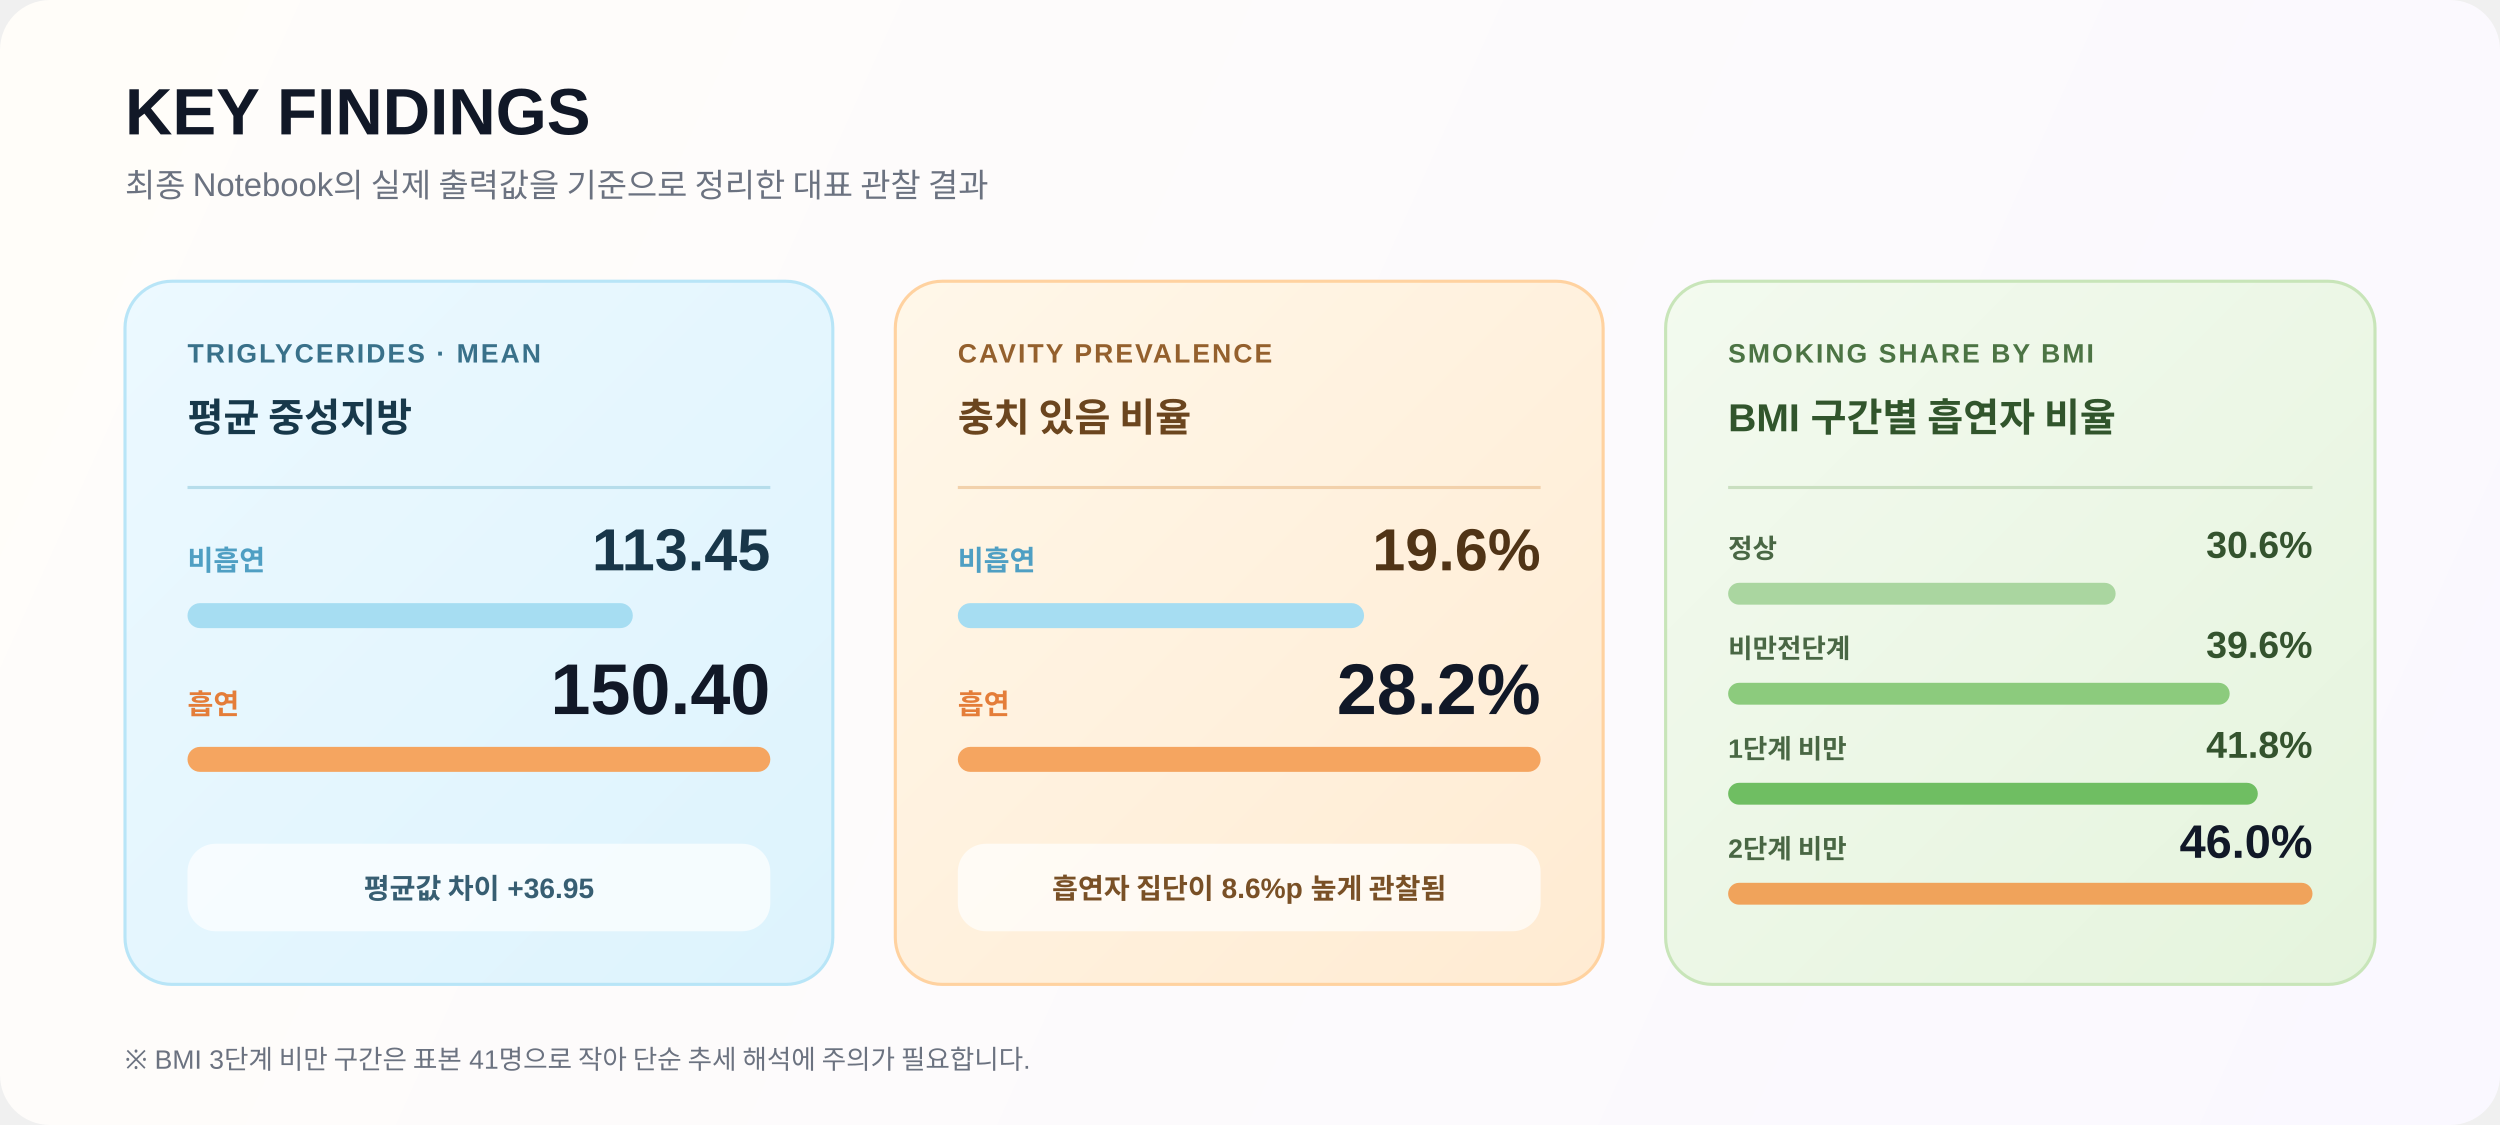
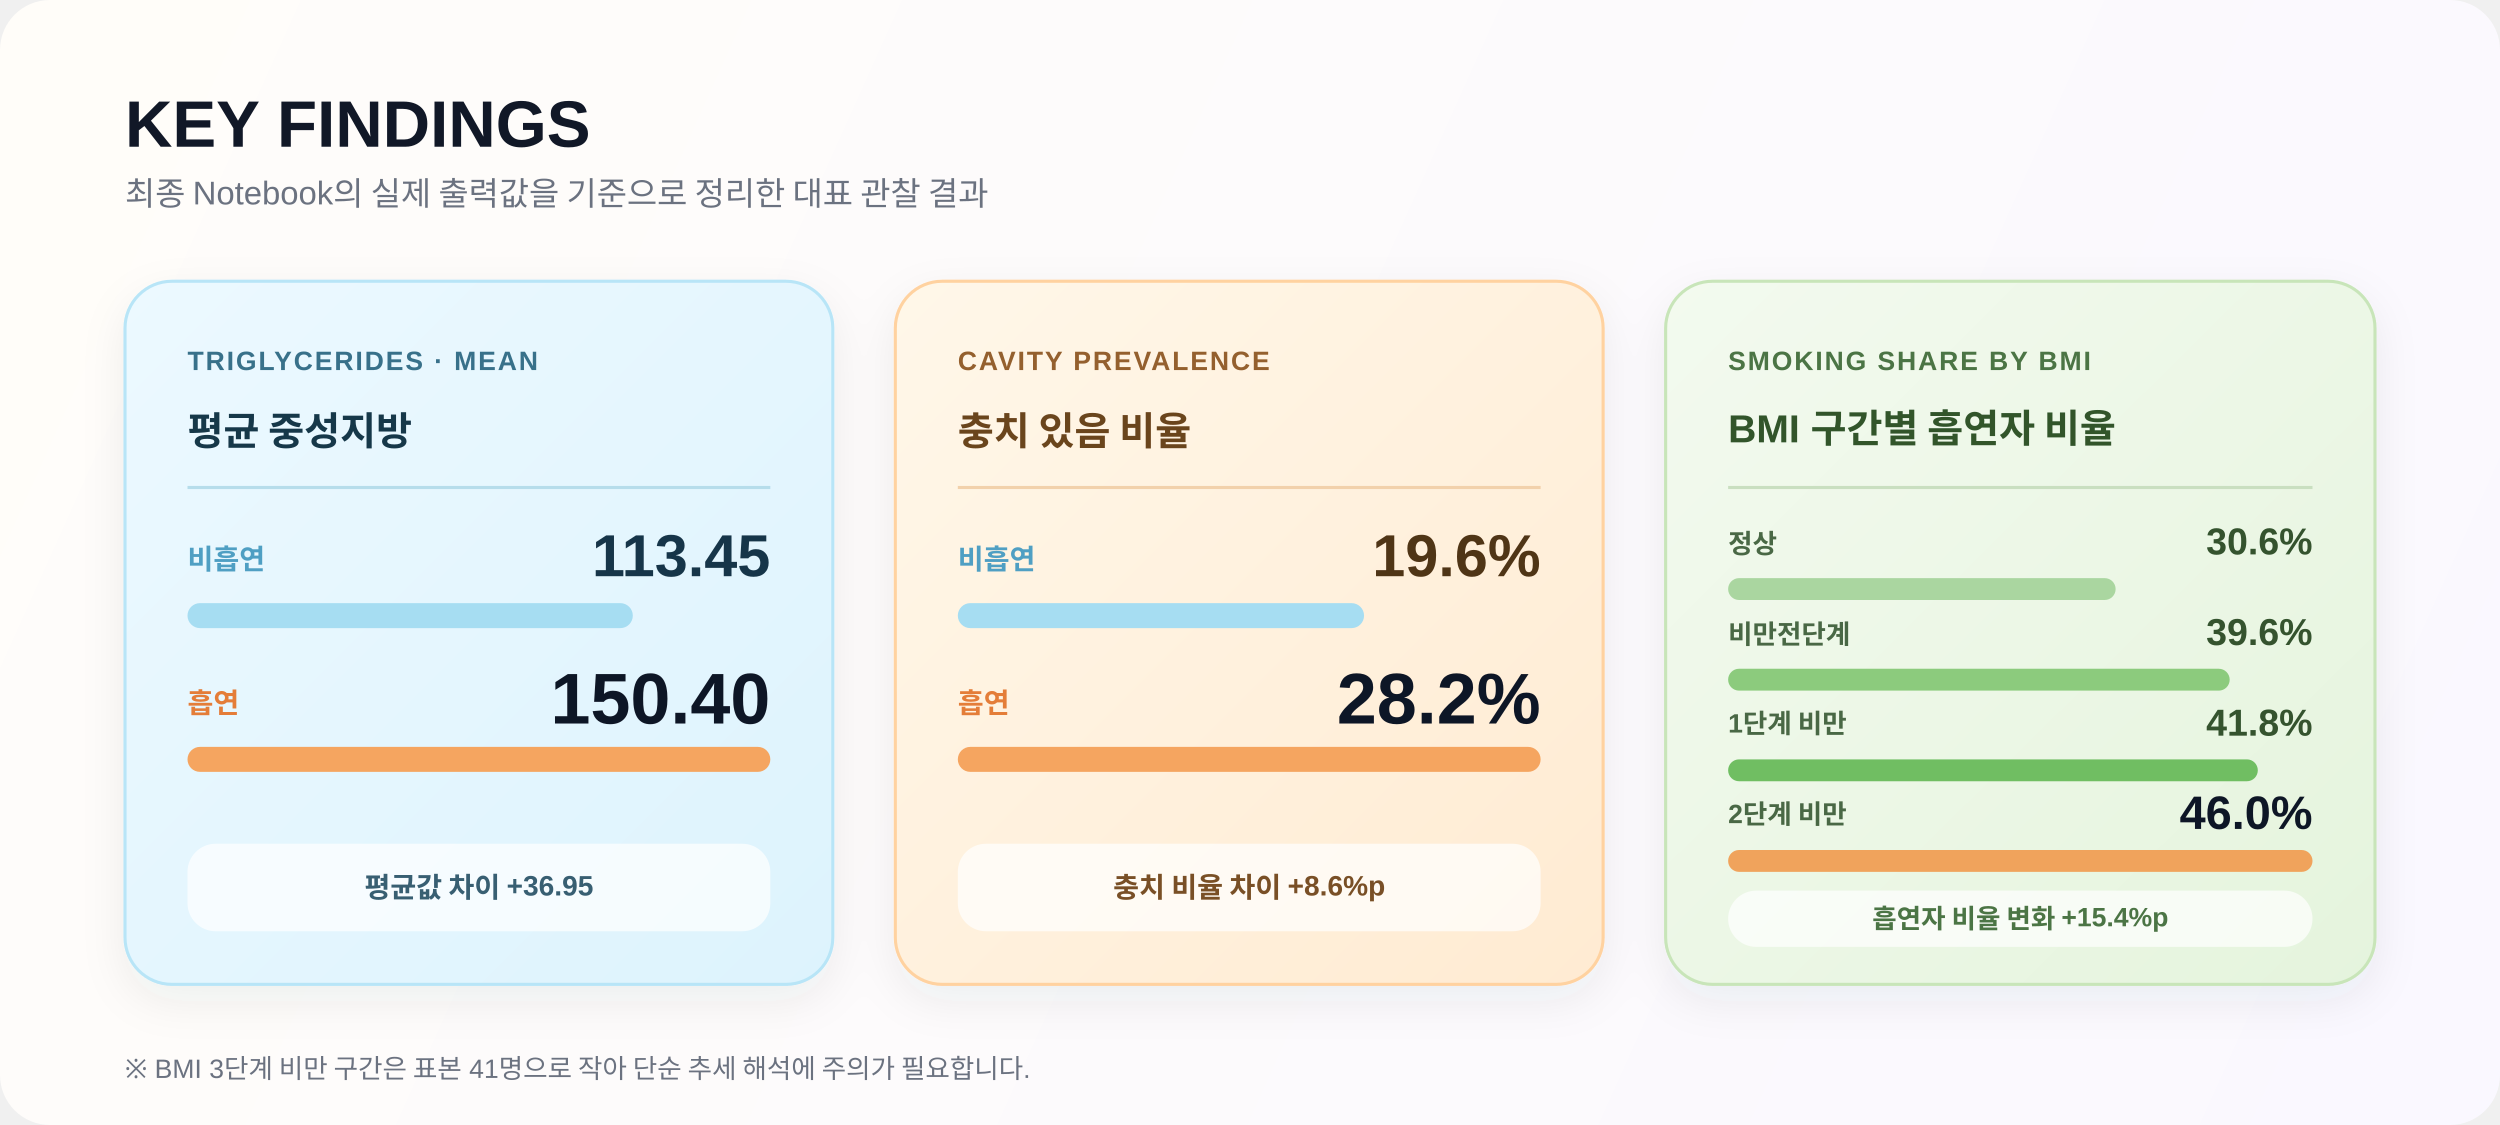
<svg xmlns="http://www.w3.org/2000/svg" width="1600" height="720" viewBox="0 0 1600 720" role="img" aria-labelledby="title desc">
  <defs>
    <linearGradient id="bg" x1="0" y1="0" x2="1600" y2="720" gradientUnits="userSpaceOnUse">
-       <stop offset="0" stop-color="#FFFDF9" />
+       <stop stop-color="#FFFDF9" />
      <stop offset="1" stop-color="#FAF8FF" />
    </linearGradient>
    <linearGradient id="blueCard" x1="0" y1="0" x2="1" y2="1">
-       <stop offset="0" stop-color="#ECF9FF" />
+       <stop stop-color="#ECF9FF" />
      <stop offset="1" stop-color="#DDF3FD" />
    </linearGradient>
    <linearGradient id="orangeCard" x1="0" y1="0" x2="1" y2="1">
-       <stop offset="0" stop-color="#FFF7E9" />
+       <stop stop-color="#FFF7E9" />
      <stop offset="1" stop-color="#FFEBD2" />
    </linearGradient>
    <linearGradient id="greenCard" x1="0" y1="0" x2="1" y2="1">
-       <stop offset="0" stop-color="#F3FAEF" />
+       <stop stop-color="#F3FAEF" />
      <stop offset="1" stop-color="#E5F4DD" />
    </linearGradient>
+     <filter id="shadow" x="-20%" y="-20%" width="140%" height="160%">
+       <feDropShadow dx="0" dy="10" stdDeviation="14" flood-color="#334155" flood-opacity="0.07" />
+     </filter>
  </defs>
  <rect width="1600" height="720" rx="32" fill="url(#bg)" />
-   <text x="80" y="86" font-family="Arial, 'Noto Sans KR', sans-serif" font-size="42" font-weight="800" fill="#111827">KEY FINDINGS</text>
-   <text x="80" y="126" font-family="Arial, 'Noto Sans KR', sans-serif" font-size="21" fill="#6B7280">최종 Notebook의 실제 출력값을 기준으로 정리한 대표 관찰 결과</text>
-   <g>
-     <rect x="80" y="180" width="453" height="450" rx="30" fill="url(#blueCard)" stroke="#B8E5F7" stroke-width="2" />
-     <text x="120" y="232" font-family="Arial, 'Noto Sans KR', sans-serif" font-size="17" font-weight="700" letter-spacing="1.3" fill="#39718A">TRIGLYCERIDES · MEAN</text>
-     <text x="120" y="276" font-family="Arial, 'Noto Sans KR', sans-serif" font-size="25" font-weight="800" fill="#17384A">평균 중성지방</text>
-     <line x1="120" y1="312" x2="493" y2="312" stroke="#B6DDEB" stroke-width="2" />
-     <text x="120" y="365" font-family="Arial, 'Noto Sans KR', sans-serif" font-size="18" font-weight="700" fill="#4F9FC3">비흡연</text>
-     <text x="493" y="365" text-anchor="end" font-family="Arial, 'Noto Sans KR', sans-serif" font-size="38" font-weight="800" fill="#183649">113.45</text>
-     <rect x="120" y="386" width="285" height="16" rx="8" fill="#A6DDF2" />
-     <text x="120" y="457" font-family="Arial, 'Noto Sans KR', sans-serif" font-size="18" font-weight="700" fill="#E47D39">흡연</text>
-     <text x="493" y="457" text-anchor="end" font-family="Arial, 'Noto Sans KR', sans-serif" font-size="46" font-weight="800" fill="#111827">150.40</text>
-     <rect x="120" y="478" width="373" height="16" rx="8" fill="#F5A560" />
-     <rect x="120" y="540" width="373" height="56" rx="18" fill="#FFFFFF" fill-opacity="0.68" />
-     <text x="306.5" y="575" text-anchor="middle" font-family="Arial, 'Noto Sans KR', sans-serif" font-size="18" font-weight="700" fill="#375E72">평균값 차이 +36.95</text>
-     <rect x="573" y="180" width="453" height="450" rx="30" fill="url(#orangeCard)" stroke="#FFD2A0" stroke-width="2" />
-     <text x="613" y="232" font-family="Arial, 'Noto Sans KR', sans-serif" font-size="17" font-weight="700" letter-spacing="1.3" fill="#94602D">CAVITY PREVALENCE</text>
-     <text x="613" y="276" font-family="Arial, 'Noto Sans KR', sans-serif" font-size="25" font-weight="800" fill="#6B451E">충치 있음 비율</text>
-     <line x1="613" y1="312" x2="986" y2="312" stroke="#F2D1AB" stroke-width="2" />
-     <text x="613" y="365" font-family="Arial, 'Noto Sans KR', sans-serif" font-size="18" font-weight="700" fill="#4F9FC3">비흡연</text>
-     <text x="986" y="365" text-anchor="end" font-family="Arial, 'Noto Sans KR', sans-serif" font-size="38" font-weight="800" fill="#503416">19.6%</text>
-     <rect x="613" y="386" width="260" height="16" rx="8" fill="#A6DDF2" />
-     <text x="613" y="457" font-family="Arial, 'Noto Sans KR', sans-serif" font-size="18" font-weight="700" fill="#E47D39">흡연</text>
-     <text x="986" y="457" text-anchor="end" font-family="Arial, 'Noto Sans KR', sans-serif" font-size="46" font-weight="800" fill="#111827">28.2%</text>
-     <rect x="613" y="478" width="373" height="16" rx="8" fill="#F5A560" />
-     <rect x="613" y="540" width="373" height="56" rx="18" fill="#FFFFFF" fill-opacity="0.68" />
-     <text x="799.5" y="575" text-anchor="middle" font-family="Arial, 'Noto Sans KR', sans-serif" font-size="18" font-weight="700" fill="#795026">흡연자 집단이 8.6%p 높게 관찰됨</text>
-     <rect x="1066" y="180" width="454" height="450" rx="30" fill="url(#greenCard)" stroke="#C8E5B9" stroke-width="2" />
-     <text x="1106" y="232" font-family="Arial, 'Noto Sans KR', sans-serif" font-size="17" font-weight="700" letter-spacing="1.3" fill="#4C7444">SMOKING SHARE BY BMI</text>
-     <text x="1106" y="276" font-family="Arial, 'Noto Sans KR', sans-serif" font-size="25" font-weight="800" fill="#31552C">BMI 구간별 흡연자 비율</text>
-     <line x1="1106" y1="312" x2="1480" y2="312" stroke="#C9DFC0" stroke-width="2" />
-     <g font-family="Arial, 'Noto Sans KR', sans-serif">
-       <text x="1106" y="357" font-size="17" font-weight="700" fill="#496744">정상</text>
-       <text x="1480" y="357" text-anchor="end" font-size="24" font-weight="800" fill="#34532E">30.6%</text>
-       <rect x="1106" y="373" width="248" height="14" rx="7" fill="#AAD6A0" />
-       <text x="1106" y="421" font-size="17" font-weight="700" fill="#496744">비만전단계</text>
-       <text x="1480" y="421" text-anchor="end" font-size="24" font-weight="800" fill="#34532E">39.6%</text>
-       <rect x="1106" y="437" width="321" height="14" rx="7" fill="#8CCB7D" />
-       <text x="1106" y="485" font-size="17" font-weight="700" fill="#496744">1단계 비만</text>
-       <text x="1480" y="485" text-anchor="end" font-size="24" font-weight="800" fill="#34532E">41.8%</text>
-       <rect x="1106" y="501" width="339" height="14" rx="7" fill="#6FBE62" />
-       <text x="1106" y="549" font-size="17" font-weight="700" fill="#496744">2단계 비만</text>
-       <text x="1480" y="549" text-anchor="end" font-size="30" font-weight="800" fill="#111827">46.0%</text>
-       <rect x="1106" y="565" width="374" height="14" rx="7" fill="#F0A35B" />
+   <text x="80" y="82" dominant-baseline="middle" font-family="Arial, sans-serif" font-size="42" font-weight="800" fill="#111827">KEY FINDINGS</text>
+   <text x="80" y="124" dominant-baseline="middle" font-family="'NanumSquare', 'Apple SD Gothic Neo', 'Malgun Gothic', Arial, sans-serif" font-size="21" fill="#6B7280">최종 Notebook의 실제 출력값을 기준으로 정리한 대표 관찰 결과</text>
+   <g filter="url(#shadow)">
+     <g transform="translate(80 180)" font-family="'NanumSquare', 'Apple SD Gothic Neo', 'Malgun Gothic', Arial, sans-serif">
+       <rect width="453" height="450" rx="30" fill="url(#blueCard)" stroke="#B8E5F7" stroke-width="2" />
+       <text x="40" y="52" dominant-baseline="middle" font-family="Arial, sans-serif" font-size="17" font-weight="700" letter-spacing="1.2" fill="#39718A">TRIGLYCERIDES · MEAN</text>
+       <text x="40" y="96" dominant-baseline="middle" font-size="25" font-weight="800" fill="#17384A">평균 중성지방</text>
+       <line x1="40" y1="132" x2="413" y2="132" stroke="#B6DDEB" stroke-width="2" />
+       <text x="40" y="178" dominant-baseline="middle" font-size="18" font-weight="700" fill="#4F9FC3">비흡연</text>
+       <text x="413" y="178" dominant-baseline="middle" text-anchor="end" font-family="Arial, sans-serif" font-size="38" font-weight="800" fill="#183649">113.45</text>
+       <rect x="40" y="206" width="285" height="16" rx="8" fill="#A6DDF2" />
+       <text x="40" y="270" dominant-baseline="middle" font-size="18" font-weight="700" fill="#E47D39">흡연</text>
+       <text x="413" y="270" dominant-baseline="middle" text-anchor="end" font-family="Arial, sans-serif" font-size="46" font-weight="800" fill="#111827">150.40</text>
+       <rect x="40" y="298" width="373" height="16" rx="8" fill="#F5A560" />
+       <rect x="40" y="360" width="373" height="56" rx="18" fill="#FFFFFF" fill-opacity="0.70" />
+       <text x="226.5" y="388" dominant-baseline="middle" text-anchor="middle" font-size="18" font-weight="700" fill="#375E72">평균값 차이  <tspan font-family="Arial, sans-serif" font-weight="800">+36.95</tspan>
+       </text>
+     </g>
+     <g transform="translate(573 180)" font-family="'NanumSquare', 'Apple SD Gothic Neo', 'Malgun Gothic', Arial, sans-serif">
+       <rect width="453" height="450" rx="30" fill="url(#orangeCard)" stroke="#FFD2A0" stroke-width="2" />
+       <text x="40" y="52" dominant-baseline="middle" font-family="Arial, sans-serif" font-size="17" font-weight="700" letter-spacing="1.2" fill="#94602D">CAVITY PREVALENCE</text>
+       <text x="40" y="96" dominant-baseline="middle" font-size="25" font-weight="800" fill="#6B451E">충치 있음 비율</text>
+       <line x1="40" y1="132" x2="413" y2="132" stroke="#F2D1AB" stroke-width="2" />
+       <text x="40" y="178" dominant-baseline="middle" font-size="18" font-weight="700" fill="#4F9FC3">비흡연</text>
+       <text x="413" y="178" dominant-baseline="middle" text-anchor="end" font-family="Arial, sans-serif" font-size="38" font-weight="800" fill="#503416">19.6%</text>
+       <rect x="40" y="206" width="260" height="16" rx="8" fill="#A6DDF2" />
+       <text x="40" y="270" dominant-baseline="middle" font-size="18" font-weight="700" fill="#E47D39">흡연</text>
+       <text x="413" y="270" dominant-baseline="middle" text-anchor="end" font-family="Arial, sans-serif" font-size="46" font-weight="800" fill="#111827">28.2%</text>
+       <rect x="40" y="298" width="373" height="16" rx="8" fill="#F5A560" />
+       <rect x="40" y="360" width="373" height="56" rx="18" fill="#FFFFFF" fill-opacity="0.70" />
+       <text x="226.5" y="388" dominant-baseline="middle" text-anchor="middle" font-size="18" font-weight="700" fill="#795026">충치 비율 차이  <tspan font-family="Arial, sans-serif" font-weight="800">+8.6%p</tspan>
+       </text>
+     </g>
+     <g transform="translate(1066 180)" font-family="'NanumSquare', 'Apple SD Gothic Neo', 'Malgun Gothic', Arial, sans-serif">
+       <rect width="454" height="450" rx="30" fill="url(#greenCard)" stroke="#C8E5B9" stroke-width="2" />
+       <text x="40" y="52" dominant-baseline="middle" font-family="Arial, sans-serif" font-size="17" font-weight="700" letter-spacing="1.2" fill="#4C7444">SMOKING SHARE BY BMI</text>
+       <text x="40" y="96" dominant-baseline="middle" font-size="25" font-weight="800" fill="#31552C">BMI 구간별 흡연자 비율</text>
+       <line x1="40" y1="132" x2="414" y2="132" stroke="#C9DFC0" stroke-width="2" />
+       <text x="40" y="168" dominant-baseline="middle" font-size="17" font-weight="700" fill="#496744">정상</text>
+       <text x="414" y="168" dominant-baseline="middle" text-anchor="end" font-family="Arial, sans-serif" font-size="24" font-weight="800" fill="#34532E">30.6%</text>
+       <rect x="40" y="190" width="248" height="14" rx="7" fill="#AAD6A0" />
+       <text x="40" y="226" dominant-baseline="middle" font-size="17" font-weight="700" fill="#496744">비만전단계</text>
+       <text x="414" y="226" dominant-baseline="middle" text-anchor="end" font-family="Arial, sans-serif" font-size="24" font-weight="800" fill="#34532E">39.6%</text>
+       <rect x="40" y="248" width="321" height="14" rx="7" fill="#8CCB7D" />
+       <text x="40" y="284" dominant-baseline="middle" font-size="17" font-weight="700" fill="#496744">1단계 비만</text>
+       <text x="414" y="284" dominant-baseline="middle" text-anchor="end" font-family="Arial, sans-serif" font-size="24" font-weight="800" fill="#34532E">41.8%</text>
+       <rect x="40" y="306" width="339" height="14" rx="7" fill="#6FBE62" />
+       <text x="40" y="342" dominant-baseline="middle" font-size="17" font-weight="700" fill="#496744">2단계 비만</text>
+       <text x="414" y="342" dominant-baseline="middle" text-anchor="end" font-family="Arial, sans-serif" font-size="30" font-weight="800" fill="#111827">46.0%</text>
+       <rect x="40" y="364" width="374" height="14" rx="7" fill="#F0A35B" />
+       <rect x="40" y="390" width="374" height="36" rx="18" fill="#FFFFFF" fill-opacity="0.70" />
+       <text x="227" y="408" dominant-baseline="middle" text-anchor="middle" font-size="17" font-weight="700" fill="#4C7444">흡연자 비율 변화  <tspan font-family="Arial, sans-serif" font-weight="800">+15.4%p</tspan>
+       </text>
    </g>
  </g>
-   <text x="80" y="684" font-family="Arial, 'Noto Sans KR', sans-serif" font-size="17" fill="#6B7280">※ BMI 3단계 비만 구간은 표본 41명으로 작아 단순 추세 해석에 주의가 필요합니다.</text>
+   <text x="80" y="684" dominant-baseline="middle" font-family="'NanumSquare', 'Apple SD Gothic Neo', 'Malgun Gothic', Arial, sans-serif" font-size="17" fill="#6B7280">※ BMI 3단계 비만 구간은 표본 41명으로 작아 단순 추세 해석에 주의가 필요합니다.</text>
</svg>
